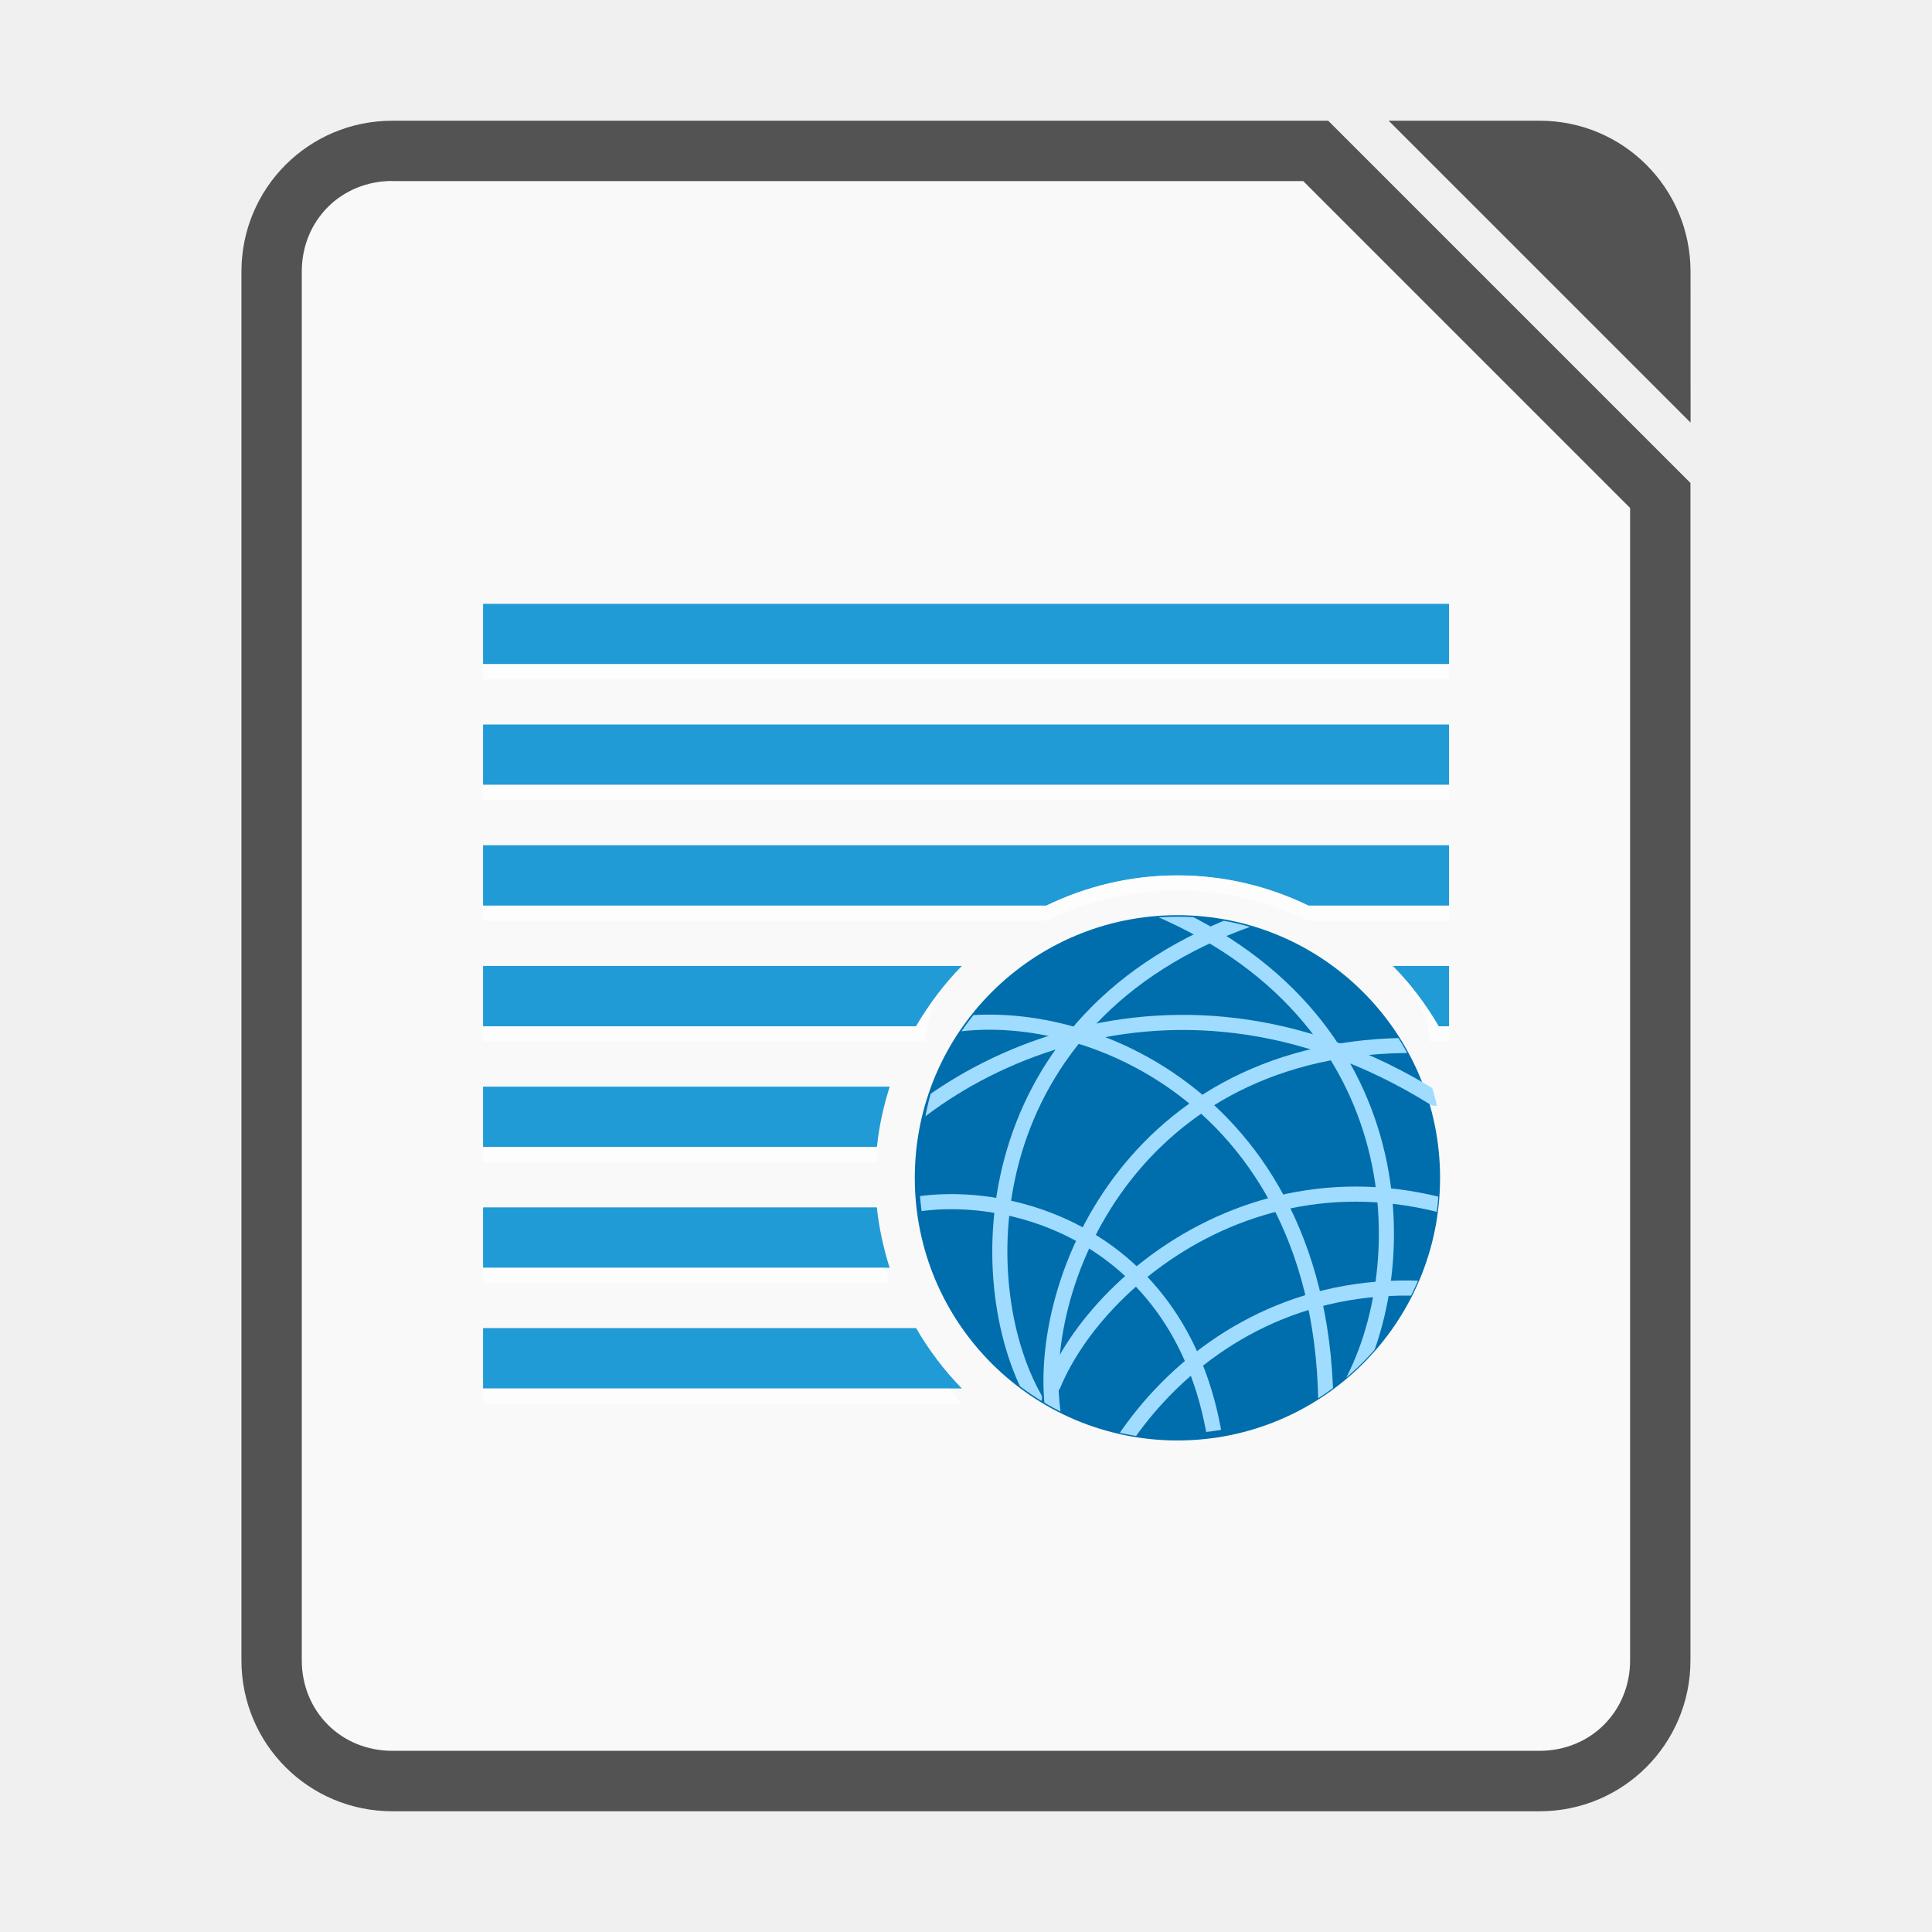
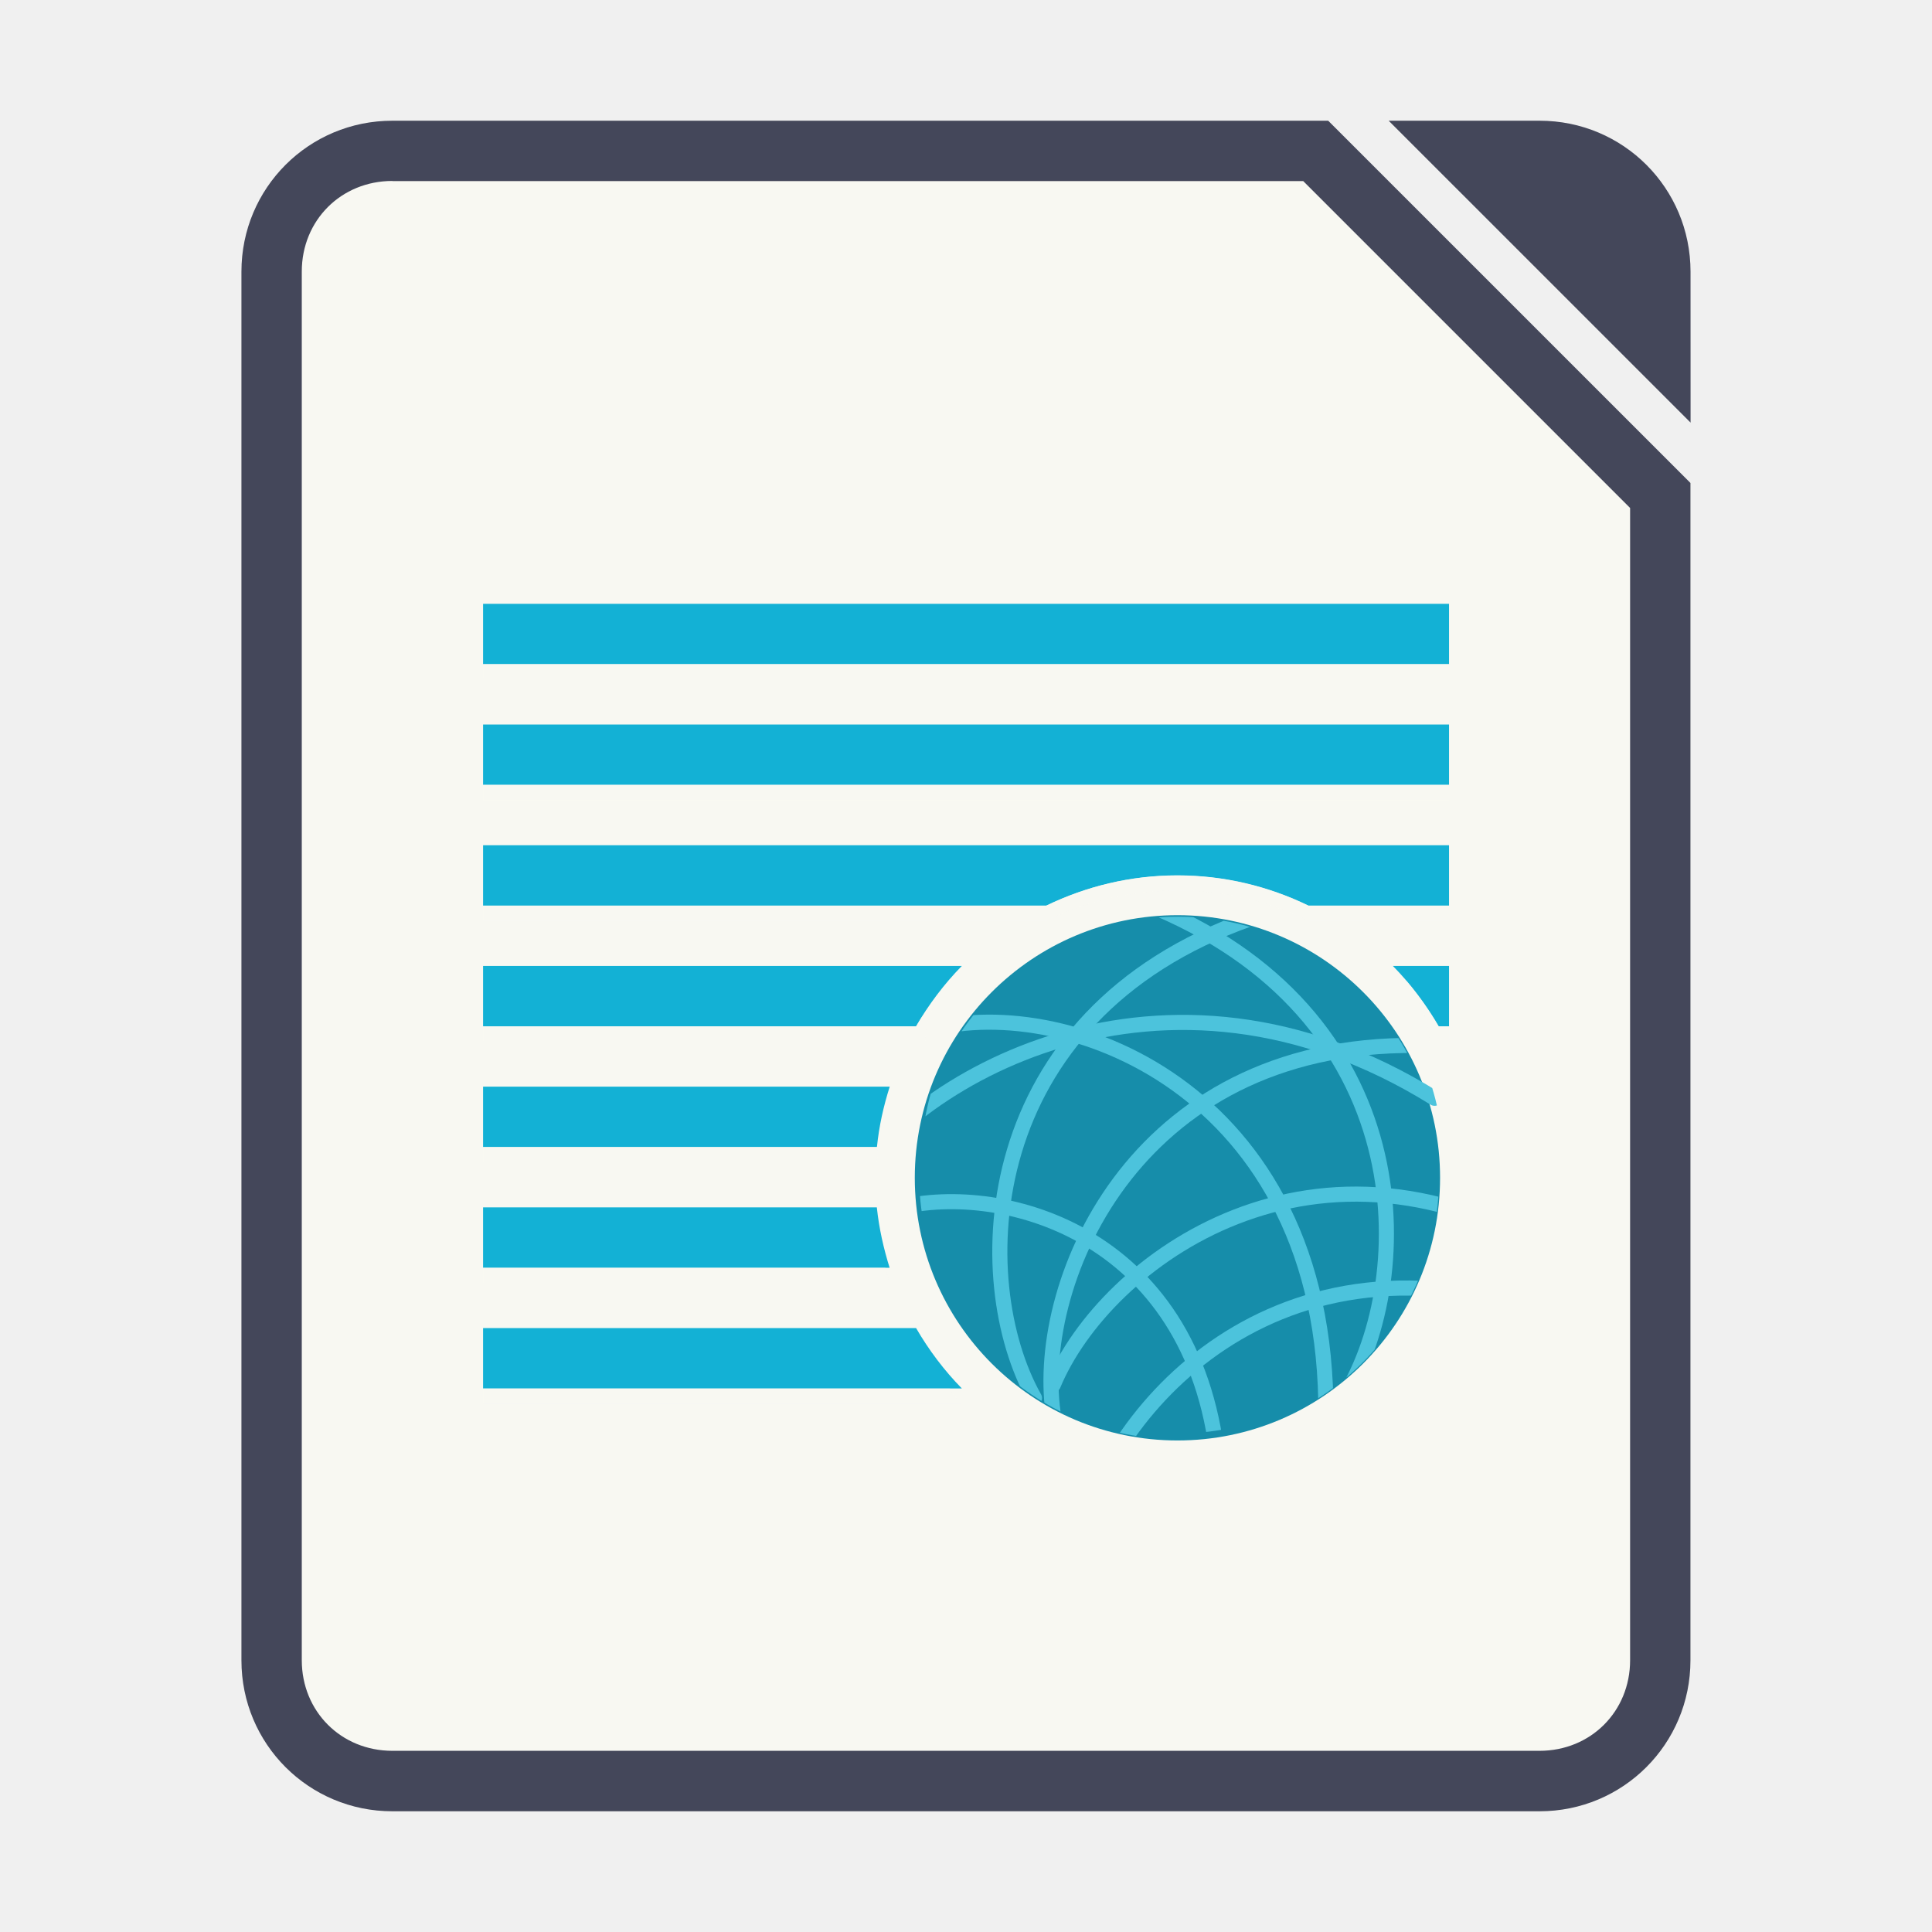
<svg xmlns="http://www.w3.org/2000/svg" width="64" height="64" version="1.1" viewBox="0 0 16.933 16.933">
  <defs>
    <clipPath id="c">
-       <circle transform="matrix(1.0345 0 0 1.0345 -40.845 -23.293)" cx="1184.5" cy="675.5" r="16.5" color="#000000" fill="#1c99e0" opacity=".228" />
+       <circle transform="matrix(1.0345 0 0 1.0345 -40.845 -23.293)" cx="1184.5" cy="675.5" r="16.5" color="#282a36" fill="#13b1d5" opacity=".228" />
    </clipPath>
    <clipPath id="t">
-       <circle transform="matrix(.90909 0 0 .90909 1987.2 -1698.7)" cx="1184.5" cy="675.5" r="16.5" color="#000000" fill="#1c99e0" opacity=".228" />
+       <circle transform="matrix(.90909 0 0 .90909 1987.2 -1698.7)" cx="1184.5" cy="675.5" r="16.5" color="#282a36" fill="#13b1d5" opacity=".228" />
    </clipPath>
    <clipPath id="r">
-       <circle transform="matrix(.90909 0 0 .90909 1987.2 -1698.7)" cx="1184.5" cy="675.5" r="16.5" color="#000000" fill="#1c99e0" opacity=".228" />
+       <circle transform="matrix(.90909 0 0 .90909 1987.2 -1698.7)" cx="1184.5" cy="675.5" r="16.5" color="#282a36" fill="#13b1d5" opacity=".228" />
    </clipPath>
    <clipPath id="s">
-       <circle transform="matrix(.90909 0 0 .90909 1987.2 -1698.7)" cx="1184.5" cy="675.5" r="16.5" color="#000000" fill="#1c99e0" opacity=".228" />
+       <circle transform="matrix(.90909 0 0 .90909 1987.2 -1698.7)" cx="1184.5" cy="675.5" r="16.5" color="#282a36" fill="#13b1d5" opacity=".228" />
    </clipPath>
    <clipPath id="u">
-       <circle transform="matrix(.90909 0 0 .90909 1987.2 -1698.7)" cx="1184.5" cy="675.5" r="16.5" color="#000000" fill="#1c99e0" opacity=".228" />
+       <circle transform="matrix(.90909 0 0 .90909 1987.2 -1698.7)" cx="1184.5" cy="675.5" r="16.5" color="#282a36" fill="#13b1d5" opacity=".228" />
    </clipPath>
    <clipPath id="v">
-       <circle transform="matrix(.90909 0 0 .90909 1987.2 -1698.7)" cx="1184.5" cy="675.5" r="16.5" color="#000000" fill="#1c99e0" opacity=".228" />
+       <circle transform="matrix(.90909 0 0 .90909 1987.2 -1698.7)" cx="1184.5" cy="675.5" r="16.5" color="#282a36" fill="#13b1d5" opacity=".228" />
    </clipPath>
    <clipPath id="w">
-       <circle transform="matrix(.90909 0 0 .90909 1987.2 -1698.7)" cx="1184.5" cy="675.5" r="16.5" color="#000000" fill="#1c99e0" opacity=".228" />
+       <circle transform="matrix(.90909 0 0 .90909 1987.2 -1698.7)" cx="1184.5" cy="675.5" r="16.5" color="#282a36" fill="#13b1d5" opacity=".228" />
    </clipPath>
    <clipPath id="x">
-       <circle transform="matrix(.90909 0 0 .90909 1987.2 -1698.7)" cx="1184.5" cy="675.5" r="16.5" color="#000000" fill="#1c99e0" opacity=".228" />
+       <circle transform="matrix(.90909 0 0 .90909 1987.2 -1698.7)" cx="1184.5" cy="675.5" r="16.5" color="#282a36" fill="#13b1d5" opacity=".228" />
    </clipPath>
    <clipPath id="y">
-       <circle transform="matrix(.90909 0 0 .90909 1987.2 -1698.7)" cx="1184.5" cy="675.5" r="16.5" color="#000000" fill="#1c99e0" opacity=".228" />
+       <circle transform="matrix(.90909 0 0 .90909 1987.2 -1698.7)" cx="1184.5" cy="675.5" r="16.5" color="#282a36" fill="#13b1d5" opacity=".228" />
    </clipPath>
  </defs>
-   <path d="m3.439 1.058c-0.733 0-1.323 0.59-1.323 1.323v12.171c0 0.733 0.59 1.323 1.323 1.323h10.054c0.733 0 1.323-0.59 1.323-1.323v-10.319l-3.175-3.175z" fill="#f9f9f9" fill-rule="evenodd" stroke-width=".265" style="paint-order:stroke fill markers" />
-   <path d="m3.439 1.058c-0.733 0-1.323 0.59-1.323 1.323v12.171c0 0.733 0.59 1.323 1.323 1.323h10.054c0.733 0 1.323-0.59 1.323-1.323v-10.319l-3.175-3.175zm0 0.529h7.983l2.865 2.865v10.099c0 0.449-0.345 0.794-0.794 0.794h-10.054c-0.449 0-0.794-0.345-0.794-0.794v-12.171c0-0.449 0.345-0.794 0.794-0.794z" color="#000000" color-rendering="auto" dominant-baseline="auto" fill="#535353" image-rendering="auto" shape-rendering="auto" solid-color="#000000" style="font-feature-settings:normal;font-variant-alternates:normal;font-variant-caps:normal;font-variant-ligatures:normal;font-variant-numeric:normal;font-variant-position:normal;isolation:auto;mix-blend-mode:normal;paint-order:fill markers stroke;shape-padding:0;text-decoration-color:#000000;text-decoration-line:none;text-decoration-style:solid;text-indent:0;text-orientation:mixed;text-transform:none;white-space:normal" />
-   <path d="m12.171 1.058 2.646 2.646-3.75e-4 -1.323c-2.08e-4 -0.733-0.59-1.323-1.323-1.323z" fill="#535353" fill-rule="evenodd" style="paint-order:stroke fill markers" />
-   <path d="m4.234 5.292v0.529h8.466v-0.529zm0 1.058v0.529h8.466v-0.529zm0 1.058v0.529h4.936c0.348-0.168 0.737-0.265 1.149-0.265 0.413 0 0.801 0.096 1.149 0.265h1.232v-0.529zm0 1.058v0.529h3.795c0.112-0.193 0.246-0.371 0.401-0.529zm7.974 0c0.155 0.158 0.289 0.336 0.401 0.529h0.091v-0.529zm-7.974 1.058v0.529h3.452c0.018-0.183 0.058-0.359 0.112-0.529zm0 1.058v0.529h3.563c-0.053-0.17-0.093-0.347-0.112-0.529zm0 1.058v0.529h4.196c-0.155-0.158-0.289-0.336-0.401-0.529z" fill="#219bd6" />
-   <circle transform="matrix(.13951 0 0 .13951 -154.93 -83.916)" cx="1184.5" cy="675.5" r="16.5" clip-path="url(#c)" fill="#006eac" />
-   <g fill="none" stroke="#a0dcff" stroke-linecap="round">
+   <path d="m3.439 1.058c-0.733 0-1.323 0.59-1.323 1.323v12.171c0 0.733 0.59 1.323 1.323 1.323h10.054c0.733 0 1.323-0.59 1.323-1.323v-10.319l-3.175-3.175z" fill="#f8f8f2" fill-rule="evenodd" stroke-width=".265" style="paint-order:stroke fill markers" />
+   <path d="m3.439 1.058c-0.733 0-1.323 0.59-1.323 1.323v12.171c0 0.733 0.59 1.323 1.323 1.323h10.054c0.733 0 1.323-0.59 1.323-1.323v-10.319l-3.175-3.175zm0 0.529h7.983l2.865 2.865v10.099c0 0.449-0.345 0.794-0.794 0.794h-10.054c-0.449 0-0.794-0.345-0.794-0.794v-12.171c0-0.449 0.345-0.794 0.794-0.794z" color="#282a36" color-rendering="auto" dominant-baseline="auto" fill="#44475a" image-rendering="auto" shape-rendering="auto" solid-color="#282a36" style="font-feature-settings:normal;font-variant-alternates:normal;font-variant-caps:normal;font-variant-ligatures:normal;font-variant-numeric:normal;font-variant-position:normal;isolation:auto;mix-blend-mode:normal;paint-order:fill markers stroke;shape-padding:0;text-decoration-color:#282a36;text-decoration-line:none;text-decoration-style:solid;text-indent:0;text-orientation:mixed;text-transform:none;white-space:normal" />
+   <path d="m12.171 1.058 2.646 2.646-3.75e-4 -1.323c-2.08e-4 -0.733-0.59-1.323-1.323-1.323z" fill="#44475a" fill-rule="evenodd" style="paint-order:stroke fill markers" />
+   <path d="m4.234 5.292v0.529h8.466v-0.529zm0 1.058v0.529h8.466v-0.529zm0 1.058v0.529h4.936c0.348-0.168 0.737-0.265 1.149-0.265 0.413 0 0.801 0.096 1.149 0.265h1.232v-0.529zm0 1.058v0.529h3.795c0.112-0.193 0.246-0.371 0.401-0.529zm7.974 0c0.155 0.158 0.289 0.336 0.401 0.529h0.091v-0.529zm-7.974 1.058v0.529h3.452c0.018-0.183 0.058-0.359 0.112-0.529zm0 1.058v0.529h3.563c-0.053-0.17-0.093-0.347-0.112-0.529zm0 1.058v0.529h4.196c-0.155-0.158-0.289-0.336-0.401-0.529z" fill="#13b1d5" />
+   <circle transform="matrix(.13951 0 0 .13951 -154.93 -83.916)" cx="1184.5" cy="675.5" r="16.5" clip-path="url(#c)" fill="#168daa" />
+   <g fill="none" stroke="#4cc3dc" stroke-linecap="round">
    <path transform="matrix(.15089 0 0 .15078 -452.01 173.84)" d="m3066.2-1069.3c-2.051-12.755-13.592-15.132-19.22-13.189" clip-path="url(#t)" stroke-width=".877px" />
    <g stroke-width=".867px">
      <path transform="matrix(.15265 0 0 .15265 -457.4 175.89)" d="m3068.2-1099.5c-15.829 5.575-16.196 20.815-12.408 27.526" clip-path="url(#r)" />
      <path transform="matrix(.15265 0 0 .15265 -457.36 175.77)" d="m3078.5-1088.4c-15.558-9.69-30.26-1.165-34.174 5.811" clip-path="url(#s)" />
      <path transform="matrix(.15265 0 0 .15265 -457.4 175.89)" d="m3062.8-1100.1c15.444 6.567 14.844 21.799 10.639 28.257" clip-path="url(#u)" />
      <path transform="matrix(.15265 0 0 .15265 -457.4 175.89)" d="m3072.4-1068.2c1.647-20.24-13.394-26.745-21.817-25.116" clip-path="url(#v)" />
      <path transform="matrix(.15265 0 0 .15265 -457.4 175.89)" d="m3085-1076.9c-15.878-5.435-25.61 6.297-26.798 13.911" clip-path="url(#w)" />
      <path transform="matrix(.15265 0 0 .15265 -457.4 175.89)" d="m3086.2-1079.9c-14.139-9.04-26.373 0.053-29.33 7.17" clip-path="url(#x)" />
      <path transform="matrix(.15265 0 0 .15265 -457.4 175.89)" d="m3078.5-1092.2c-16.771-0.62-22.702 13.422-21.641 21.055" clip-path="url(#y)" />
    </g>
  </g>
-   <path d="m4.234 5.821v0.132h8.466v-0.132zm0 1.058v0.132h8.466v-0.132zm6.085 0.794c-0.413 0-0.801 0.096-1.149 0.265h-4.936v0.132h4.936c0.348-0.168 0.737-0.265 1.149-0.265 0.413 0 0.801 0.096 1.149 0.265h1.232v-0.132h-1.232c-0.348-0.168-0.737-0.265-1.149-0.265zm1.968 0.926c0.155 0.158 0.24 0.336 0.24 0.529h0.174v-0.132h-0.091c-0.082-0.141-0.176-0.273-0.281-0.397zm-4.072 0.124c-0.066 0.088-0.131 0.177-0.186 0.273h-3.795v0.132h3.878c0-0.145 0.057-0.279 0.103-0.405zm-0.525 1.302c-0.001 0.01-0.003 0.019-0.004 0.029h-3.452v0.132h3.452c0.005-0.054 0.005-0.108 0.004-0.161zm-3.456 1.087v0.132h3.563c-0.014-0.043-0.025-0.088-0.037-0.132zm0 1.058v0.132h4.196c-0.074-0.075-0.092-0.104-0.103-0.132z" fill="#fff" opacity=".75" />
+   <path d="m4.234 5.821v0.132h8.466v-0.132zm0 1.058v0.132h8.466v-0.132zm6.085 0.794c-0.413 0-0.801 0.096-1.149 0.265h-4.936v0.132h4.936c0.348-0.168 0.737-0.265 1.149-0.265 0.413 0 0.801 0.096 1.149 0.265h1.232v-0.132h-1.232c-0.348-0.168-0.737-0.265-1.149-0.265zm1.968 0.926c0.155 0.158 0.24 0.336 0.24 0.529h0.174v-0.132h-0.091c-0.082-0.141-0.176-0.273-0.281-0.397zm-4.072 0.124c-0.066 0.088-0.131 0.177-0.186 0.273h-3.795v0.132h3.878c0-0.145 0.057-0.279 0.103-0.405zm-0.525 1.302c-0.001 0.01-0.003 0.019-0.004 0.029h-3.452v0.132h3.452c0.005-0.054 0.005-0.108 0.004-0.161zm-3.456 1.087v0.132h3.563c-0.014-0.043-0.025-0.088-0.037-0.132zm0 1.058v0.132h4.196c-0.074-0.075-0.092-0.104-0.103-0.132z" fill="#f8f8f2" opacity=".75" />
</svg>
